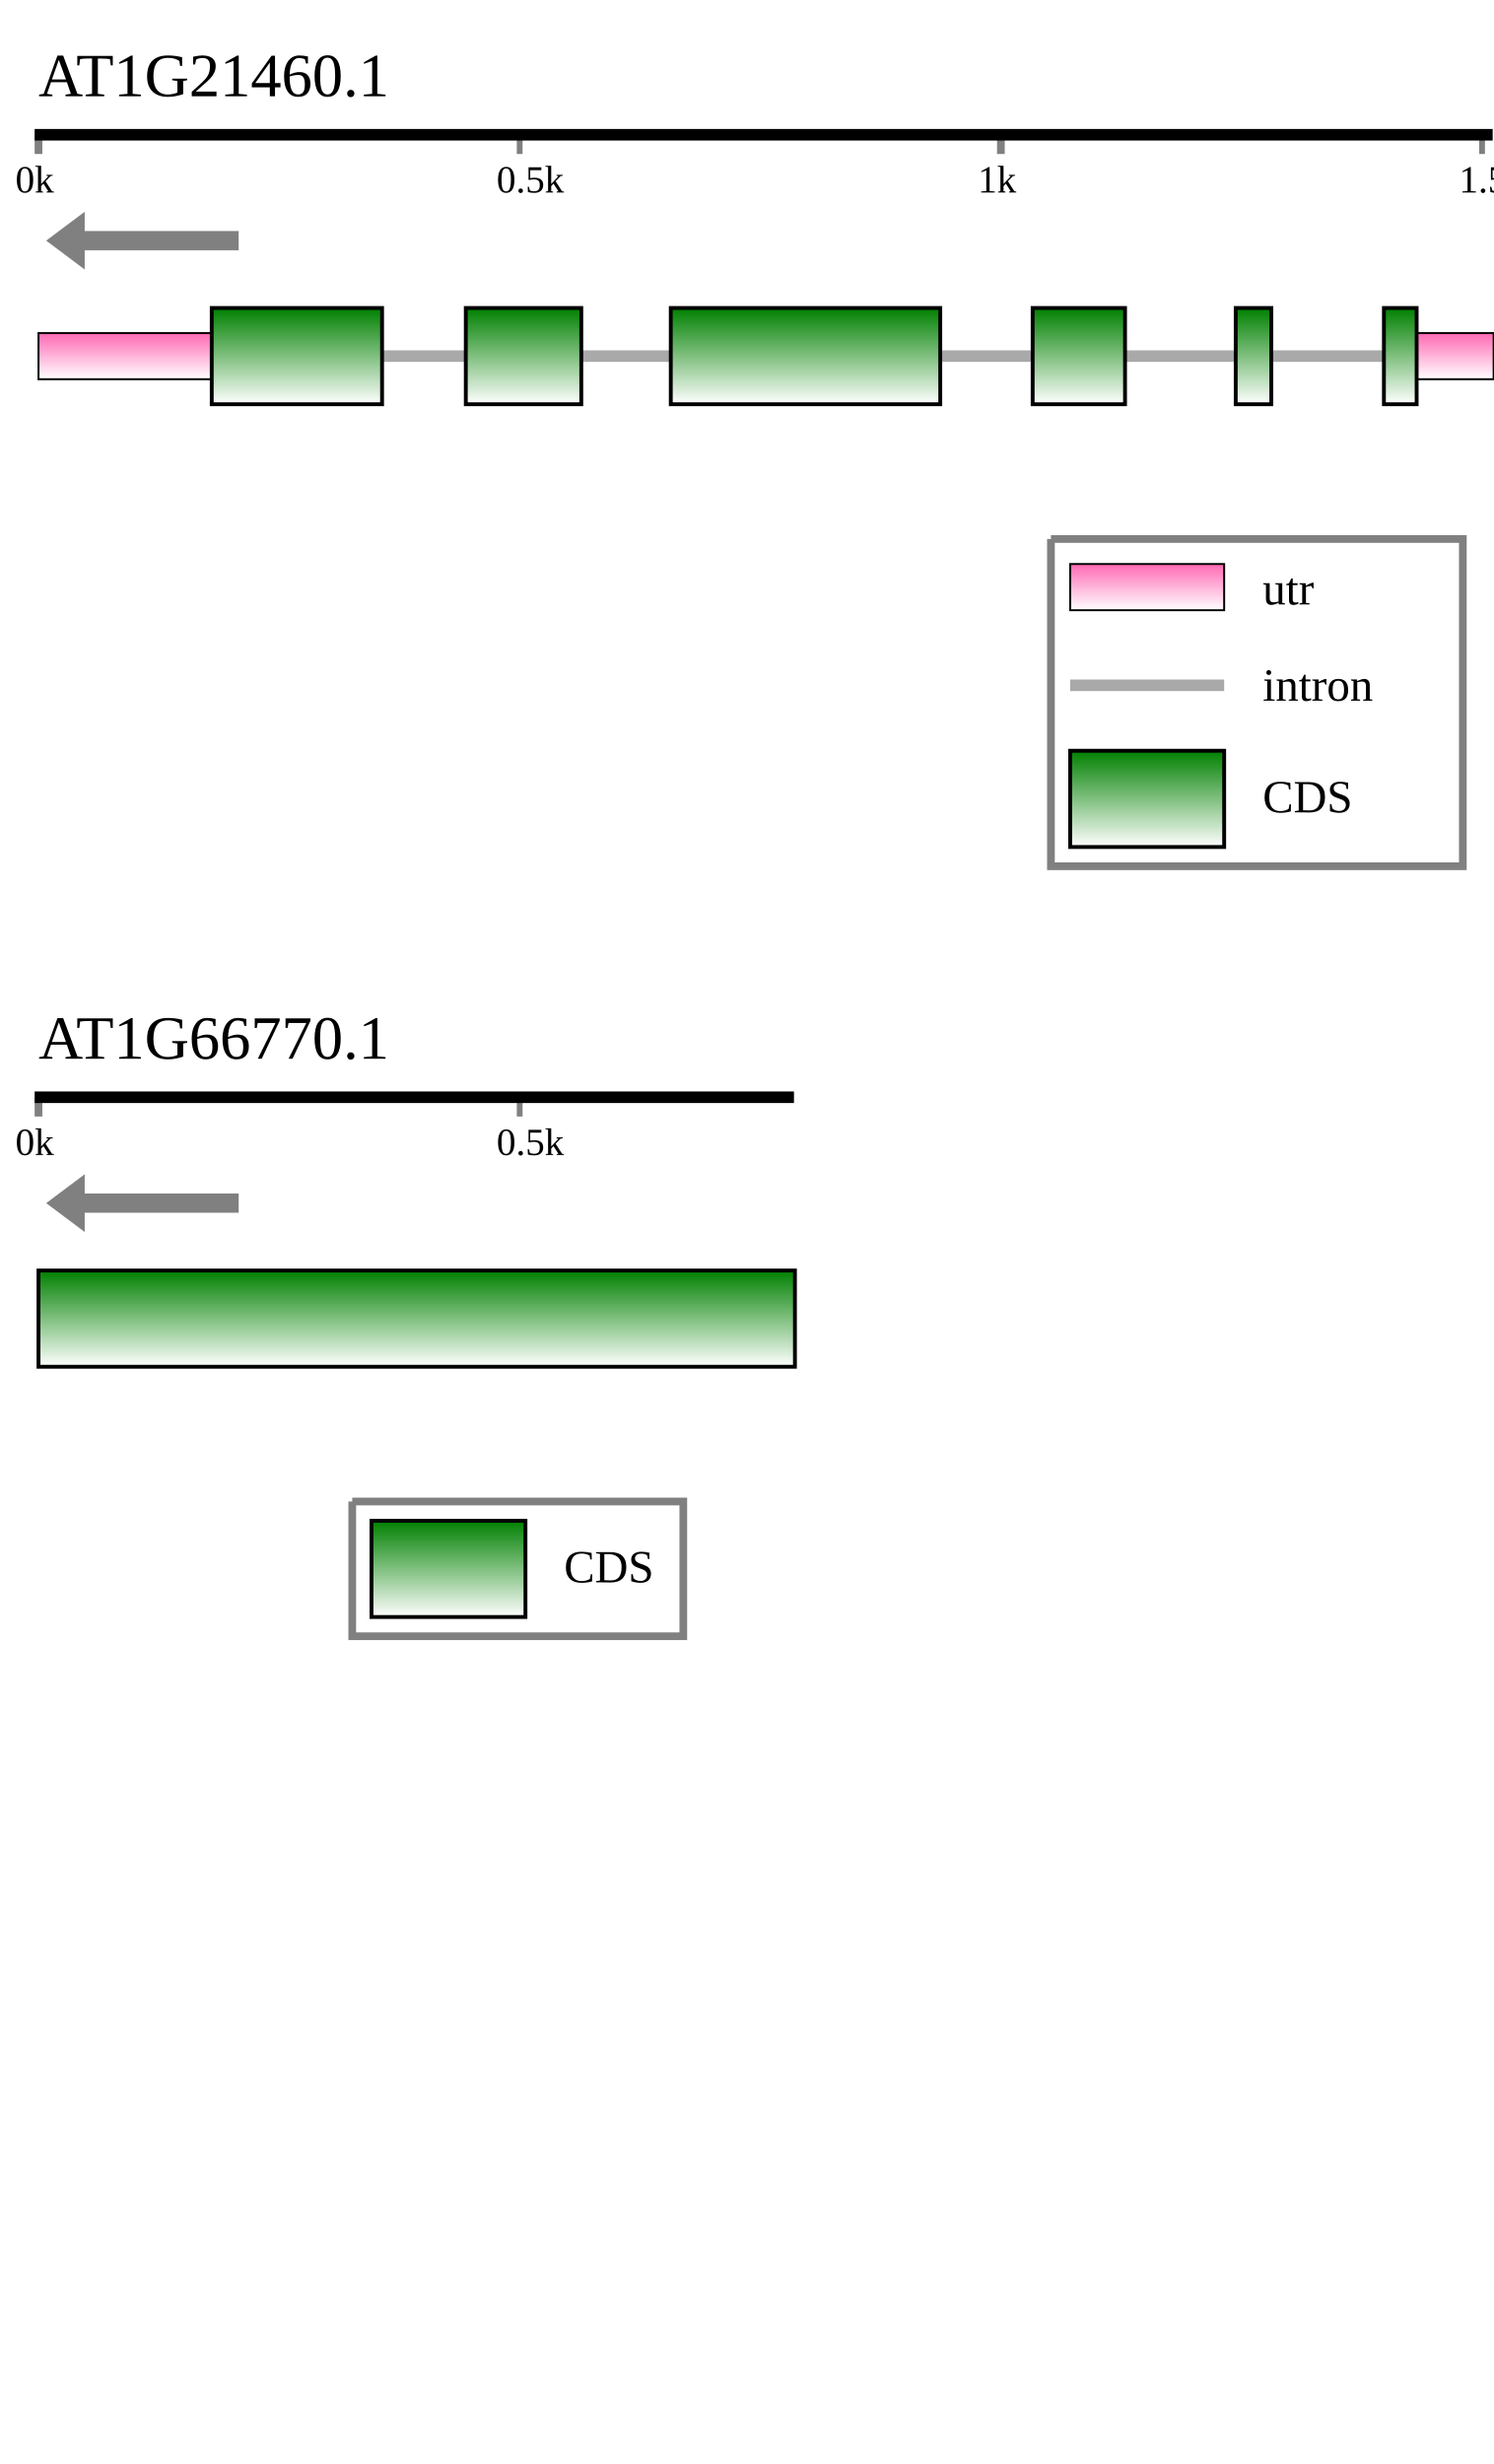
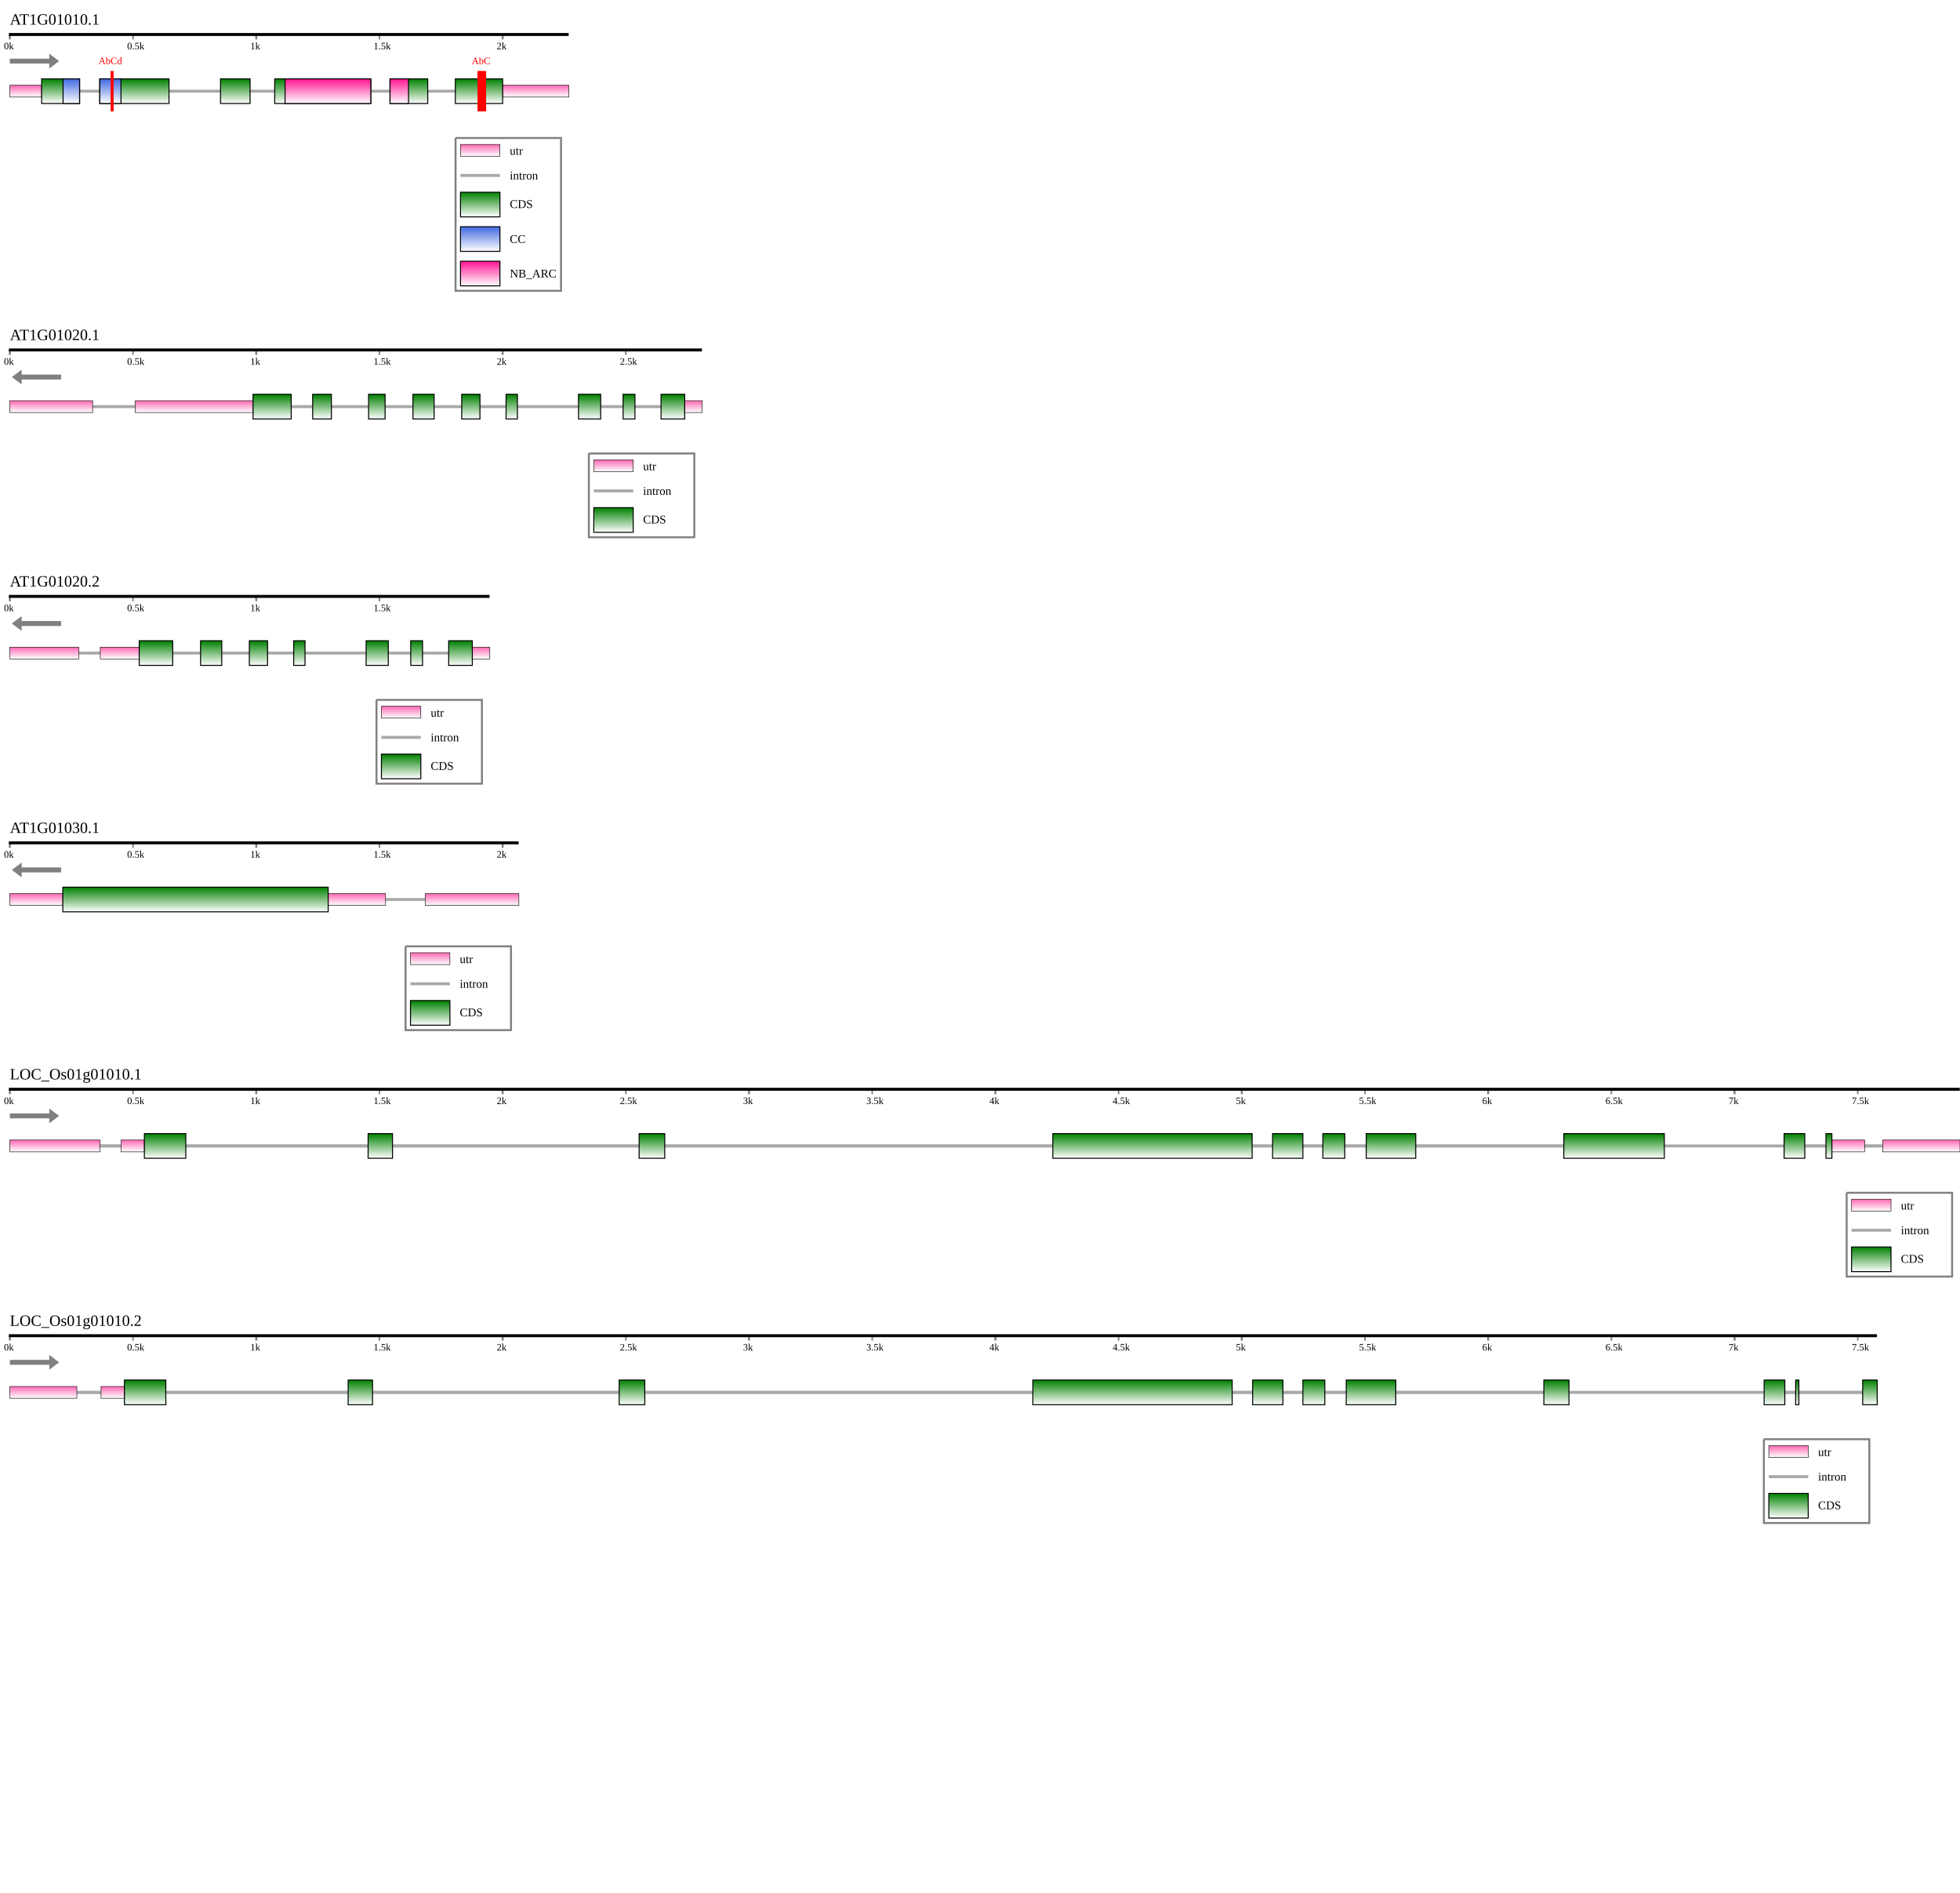
- <svg xmlns="http://www.w3.org/2000/svg" baseProfile="full" height="640" version="1.1" width="388.0">
+ <svg xmlns="http://www.w3.org/2000/svg" baseProfile="full" height="1920" version="1.1" width="1988.75">
  <defs>
    <linearGradient id="id1" x1="0" x2="0" y1="0" y2="1">
      <stop offset="0" stop-color="hotpink" />
      <stop offset="1" stop-color="white" />
      <stop offset="0" stop-color="hotpink" />
      <stop offset="1" stop-color="white" />
      <stop offset="0" stop-color="hotpink" />
      <stop offset="1" stop-color="white" />
      <stop offset="0" stop-color="hotpink" />
      <stop offset="1" stop-color="white" />
+       <stop offset="0" stop-color="hotpink" />
+       <stop offset="1" stop-color="white" />
+       <stop offset="0" stop-color="hotpink" />
+       <stop offset="1" stop-color="white" />
+       <stop offset="0" stop-color="hotpink" />
+       <stop offset="1" stop-color="white" />
+       <stop offset="0" stop-color="hotpink" />
+       <stop offset="1" stop-color="white" />
+       <stop offset="0" stop-color="hotpink" />
+       <stop offset="1" stop-color="white" />
+       <stop offset="0" stop-color="hotpink" />
+       <stop offset="1" stop-color="white" />
+       <stop offset="0" stop-color="hotpink" />
+       <stop offset="1" stop-color="white" />
+       <stop offset="0" stop-color="hotpink" />
+       <stop offset="1" stop-color="white" />
    </linearGradient>
    <linearGradient id="id2" x1="0" x2="0" y1="0" y2="1">
+       <stop offset="0" stop-color="green" />
+       <stop offset="1" stop-color="white" />
+       <stop offset="0" stop-color="green" />
+       <stop offset="1" stop-color="white" />
+       <stop offset="0" stop-color="green" />
+       <stop offset="1" stop-color="white" />
+       <stop offset="0" stop-color="green" />
+       <stop offset="1" stop-color="white" />
      <stop offset="0" stop-color="green" />
      <stop offset="1" stop-color="white" />
      <stop offset="0" stop-color="green" />
      <stop offset="1" stop-color="white" />
    </linearGradient>
    <linearGradient x1="0" x2="0" y1="0" y2="1" />
    <linearGradient x1="0" x2="0" y1="0" y2="1">
      <stop offset="0" stop-color="orange" />
      <stop offset="1" stop-color="white" />
      <stop offset="0" stop-color="orange" />
      <stop offset="1" stop-color="white" />
+       <stop offset="0" stop-color="orange" />
+       <stop offset="1" stop-color="white" />
+       <stop offset="0" stop-color="orange" />
+       <stop offset="1" stop-color="white" />
+       <stop offset="0" stop-color="orange" />
+       <stop offset="1" stop-color="white" />
+       <stop offset="0" stop-color="orange" />
+       <stop offset="1" stop-color="white" />
+     </linearGradient>
+     <linearGradient id="id3" x1="0" x2="0" y1="0" y2="1">
+       <stop offset="0" stop-color="royalblue" />
+       <stop offset="1" stop-color="white" />
+     </linearGradient>
+     <linearGradient id="id4" x1="0" x2="0" y1="0" y2="1">
+       <stop offset="0" stop-color="deeppink" />
+       <stop offset="1" stop-color="white" />
    </linearGradient>
  </defs>
-   <text fill="black" font-size="16" x="10" y="25">AT1G21460.1</text>
-   <polygon fill="gray" points="22,60 62,60 62,65 22,65 22,70 12,62.5 22,55" stroke="none" />
+   <text fill="black" font-size="16" x="10" y="25">AT1G01010.1</text>
+   <polygon fill="gray" points="10,59.5 50,59.5 50,54.5 60,62 50,69.5 50,64.5 10,64.5" stroke="none" />
  <line stroke="gray" stroke-width="2" x1="10" x2="10" y1="35" y2="40" />
  <text fill="black" font-size="10" x="4" y="50">0k</text>
  <line stroke="gray" stroke-width="1.5" x1="135.0" x2="135.0" y1="35" y2="40" />
  <text fill="black" font-size="10" x="129.0" y="50">0.5k</text>
  <line stroke="gray" stroke-width="2" x1="260" x2="260" y1="35" y2="40" />
  <text fill="black" font-size="10" x="254" y="50">1k</text>
  <line stroke="gray" stroke-width="1.5" x1="385.0" x2="385.0" y1="35" y2="40" />
  <text fill="black" font-size="10" x="379.0" y="50">1.5k</text>
-   <line stroke="black" stroke-width="3" x1="9.0" x2="387.75" y1="35" y2="35" />
-   <rect fill="url(#id1) currentColor" height="12px" stroke="black" stroke-width="0.5" width="40px" x="278.0" y="146.5" />
-   <text fill="black" font-size="12" x="328.0" y="157">utr</text>
-   <line stroke="darkgrey" stroke-width="3" x1="99.0" x2="121.0" y1="92.5" y2="92.5" />
-   <line stroke="darkgrey" stroke-width="3" x1="150.75" x2="174.25" y1="92.5" y2="92.5" />
-   <line stroke="darkgrey" stroke-width="3" x1="244.0" x2="268.25" y1="92.5" y2="92.5" />
-   <line stroke="darkgrey" stroke-width="3" x1="292.0" x2="321.0" y1="92.5" y2="92.5" />
-   <line stroke="darkgrey" stroke-width="3" x1="330.0" x2="359.5" y1="92.5" y2="92.5" />
-   <line stroke="darkgrey" stroke-width="3" x1="278.0" x2="318.0" y1="178" y2="178" />
-   <text fill="black" font-size="12" x="328.0" y="182">intron</text>
-   <rect fill="url(#id1) currentColor" height="12px" stroke="black" stroke-width="0.5" width="20.0px" x="368.0" y="86.5" />
-   <rect fill="url(#id1) currentColor" height="12px" stroke="black" stroke-width="0.5" width="45.0px" x="10.0" y="86.5" />
-   <rect fill="url(#id2) currentColor" height="25px" opacity="1.0" stroke="black" stroke-width="1" width="8.5px" x="359.5" y="80" />
-   <rect fill="url(#id2) currentColor" height="25px" opacity="1.0" stroke="black" stroke-width="1" width="9.25px" x="321.0" y="80" />
-   <rect fill="url(#id2) currentColor" height="25px" opacity="1.0" stroke="black" stroke-width="1" width="24.0px" x="268.25" y="80" />
-   <rect fill="url(#id2) currentColor" height="25px" opacity="1.0" stroke="black" stroke-width="1" width="70.0px" x="174.25" y="80" />
-   <rect fill="url(#id2) currentColor" height="25px" opacity="1.0" stroke="black" stroke-width="1" width="30.0px" x="121.0" y="80" />
-   <rect fill="url(#id2) currentColor" height="25px" opacity="1.0" stroke="black" stroke-width="1" width="44.25px" x="55.0" y="80" />
-   <rect fill="url(#id2) currentColor" height="25px" stroke="black" stroke-width="1" width="40px" x="278.0" y="195" />
-   <text fill="black" font-size="12" x="328.0" y="211">CDS</text>
-   <g fill="none" stroke="gray" stroke-width="2">
-     <polyline points="273.0,140 380.0,140 380.0,225 273.0,225 273.0,140" />
-   </g>
-   <text fill="black" font-size="16" x="10" y="275.0">AT1G66770.1</text>
-   <polygon fill="gray" points="22,310.0 62,310.0 62,315.0 22,315.0 22,320.0 12,312.5 22,305.0" stroke="none" />
-   <line stroke="gray" stroke-width="2" x1="10" x2="10" y1="285.0" y2="290.0" />
-   <text fill="black" font-size="10" x="4" y="300.0">0k</text>
-   <line stroke="gray" stroke-width="1.5" x1="135.0" x2="135.0" y1="285.0" y2="290.0" />
-   <text fill="black" font-size="10" x="129.0" y="300.0">0.5k</text>
-   <line stroke="black" stroke-width="3" x1="9.0" x2="206.25" y1="285.0" y2="285.0" />
-   <rect fill="url(#id2) currentColor" height="25px" opacity="1.0" stroke="black" stroke-width="1" width="196.5px" x="10.0" y="330.0" />
-   <rect fill="url(#id2) currentColor" height="25px" stroke="black" stroke-width="1" width="40px" x="96.5" y="395.0" />
-   <text fill="black" font-size="12" x="146.5" y="411.0">CDS</text>
-   <g fill="none" stroke="gray" stroke-width="2">
-     <polyline points="91.5,390.0 177.5,390.0 177.5,425.0 91.5,425.0 91.5,390.0" />
+   <line stroke="gray" stroke-width="2" x1="510" x2="510" y1="35" y2="40" />
+   <text fill="black" font-size="10" x="504" y="50">2k</text>
+   <line stroke="black" stroke-width="3" x1="9.0" x2="577.0" y1="35" y2="35" />
+   <rect fill="url(#id1) currentColor" height="12px" stroke="black" stroke-width="0.5" width="40px" x="467.25" y="146.5" />
+   <text fill="black" font-size="12" x="517.25" y="157">utr</text>
+   <line stroke="darkgrey" stroke-width="3" x1="80.5" x2="101.25" y1="92.5" y2="92.5" />
+   <line stroke="darkgrey" stroke-width="3" x1="171.25" x2="223.75" y1="92.5" y2="92.5" />
+   <line stroke="darkgrey" stroke-width="3" x1="253.5" x2="278.75" y1="92.5" y2="92.5" />
+   <line stroke="darkgrey" stroke-width="3" x1="376.0" x2="395.75" y1="92.5" y2="92.5" />
+   <line stroke="darkgrey" stroke-width="3" x1="433.75" x2="462.0" y1="92.5" y2="92.5" />
+   <line stroke="darkgrey" stroke-width="3" x1="467.25" x2="507.25" y1="178" y2="178" />
+   <text fill="black" font-size="12" x="517.25" y="182">intron</text>
+   <rect fill="url(#id1) currentColor" height="12px" stroke="black" stroke-width="0.5" width="32.25px" x="10.0" y="86.5" />
+   <rect fill="url(#id1) currentColor" height="12px" stroke="black" stroke-width="0.5" width="67.25px" x="510.0" y="86.5" />
+   <rect fill="url(#id2) currentColor" height="25px" opacity="1.0" stroke="black" stroke-width="1" width="38.5px" x="42.25" y="80" />
+   <rect fill="url(#id2) currentColor" height="25px" opacity="1.0" stroke="black" stroke-width="1" width="70.25px" x="101.25" y="80" />
+   <rect fill="url(#id2) currentColor" height="25px" opacity="1.0" stroke="black" stroke-width="1" width="30.0px" x="223.75" y="80" />
+   <rect fill="url(#id2) currentColor" height="25px" opacity="1.0" stroke="black" stroke-width="1" width="97.5px" x="278.75" y="80" />
+   <rect fill="url(#id2) currentColor" height="25px" opacity="1.0" stroke="black" stroke-width="1" width="38.25px" x="395.75" y="80" />
+   <rect fill="url(#id2) currentColor" height="25px" opacity="1.0" stroke="black" stroke-width="1" width="48.0px" x="462.0" y="80" />
+   <rect fill="url(#id2) currentColor" height="25px" stroke="black" stroke-width="1" width="40px" x="467.25" y="195" />
+   <text fill="black" font-size="12" x="517.25" y="211">CDS</text>
+   <rect fill="url(#id3) currentColor" height="25px" stroke="black" stroke-width="1" width="16.75px" x="64.0" y="80" />
+   <rect fill="url(#id3) currentColor" height="25px" stroke="black" stroke-width="1" width="40px" x="467.25" y="230" />
+   <text fill="black" font-size="12" x="517.25" y="246.5">CC</text>
+   <rect fill="url(#id3) currentColor" height="25px" stroke="black" stroke-width="1" width="21.5px" x="101.25" y="80" />
+   <rect fill="url(#id4) currentColor" height="25px" stroke="black" stroke-width="1" width="87.0px" x="289.25" y="80" />
+   <rect fill="url(#id4) currentColor" height="25px" stroke="black" stroke-width="1" width="40px" x="467.25" y="265" />
+   <text fill="black" font-size="12" x="517.25" y="281.5">NB_ARC</text>
+   <rect fill="url(#id4) currentColor" height="25px" stroke="black" stroke-width="1" width="18.75px" x="395.75" y="80" />
+   <g fill="none" stroke="gray" stroke-width="2">
+     <polyline points="462.25,140 569.25,140 569.25,295 462.25,295 462.25,140" />
+   </g>
+   <rect fill="red" height="40px" stroke="red" stroke-width="1" width="7.75px" x="485.0" y="72.5" />
+   <text fill="red" font-size="10" x="478.625" y="65">AbC</text>
+   <rect fill="red" height="40px" stroke="red" stroke-width="1" width="2px" x="112.75" y="72.5" />
+   <text fill="red" font-size="10" x="100.0" y="65">AbCd</text>
+   <text fill="black" font-size="16" x="10" y="345.0">AT1G01020.1</text>
+   <polygon fill="gray" points="22,380.0 62,380.0 62,385.0 22,385.0 22,390.0 12,382.5 22,375.0" stroke="none" />
+   <line stroke="gray" stroke-width="2" x1="10" x2="10" y1="355.0" y2="360.0" />
+   <text fill="black" font-size="10" x="4" y="370.0">0k</text>
+   <line stroke="gray" stroke-width="1.5" x1="135.0" x2="135.0" y1="355.0" y2="360.0" />
+   <text fill="black" font-size="10" x="129.0" y="370.0">0.5k</text>
+   <line stroke="gray" stroke-width="2" x1="260" x2="260" y1="355.0" y2="360.0" />
+   <text fill="black" font-size="10" x="254" y="370.0">1k</text>
+   <line stroke="gray" stroke-width="1.5" x1="385.0" x2="385.0" y1="355.0" y2="360.0" />
+   <text fill="black" font-size="10" x="379.0" y="370.0">1.5k</text>
+   <line stroke="gray" stroke-width="2" x1="510" x2="510" y1="355.0" y2="360.0" />
+   <text fill="black" font-size="10" x="504" y="370.0">2k</text>
+   <line stroke="gray" stroke-width="1.5" x1="635.0" x2="635.0" y1="355.0" y2="360.0" />
+   <text fill="black" font-size="10" x="629.0" y="370.0">2.5k</text>
+   <line stroke="black" stroke-width="3" x1="9.0" x2="712.25" y1="355.0" y2="355.0" />
+   <rect fill="url(#id1) currentColor" height="12px" stroke="black" stroke-width="0.5" width="40px" x="602.5" y="466.5" />
+   <text fill="black" font-size="12" x="652.5" y="477.0">utr</text>
+   <line stroke="darkgrey" stroke-width="3" x1="93.75" x2="137.25" y1="412.5" y2="412.5" />
+   <line stroke="darkgrey" stroke-width="3" x1="295.25" x2="317.25" y1="412.5" y2="412.5" />
+   <line stroke="darkgrey" stroke-width="3" x1="336.0" x2="374.0" y1="412.5" y2="412.5" />
+   <line stroke="darkgrey" stroke-width="3" x1="390.5" x2="419.0" y1="412.5" y2="412.5" />
+   <line stroke="darkgrey" stroke-width="3" x1="440.25" x2="468.5" y1="412.5" y2="412.5" />
+   <line stroke="darkgrey" stroke-width="3" x1="486.75" x2="513.5" y1="412.5" y2="412.5" />
+   <line stroke="darkgrey" stroke-width="3" x1="524.75" x2="587.0" y1="412.5" y2="412.5" />
+   <line stroke="darkgrey" stroke-width="3" x1="609.25" x2="632.25" y1="412.5" y2="412.5" />
+   <line stroke="darkgrey" stroke-width="3" x1="644.0" x2="670.75" y1="412.5" y2="412.5" />
+   <line stroke="darkgrey" stroke-width="3" x1="602.5" x2="642.5" y1="498.0" y2="498.0" />
+   <text fill="black" font-size="12" x="652.5" y="502.0">intron</text>
+   <rect fill="url(#id1) currentColor" height="12px" stroke="black" stroke-width="0.5" width="17.75px" x="694.75" y="406.5" />
+   <rect fill="url(#id1) currentColor" height="12px" stroke="black" stroke-width="0.5" width="119.5px" x="137.25" y="406.5" />
+   <rect fill="url(#id1) currentColor" height="12px" stroke="black" stroke-width="0.5" width="84.0px" x="10.0" y="406.5" />
+   <rect fill="url(#id2) currentColor" height="25px" opacity="1.0" stroke="black" stroke-width="1" width="24.0px" x="670.75" y="400.0" />
+   <rect fill="url(#id2) currentColor" height="25px" opacity="1.0" stroke="black" stroke-width="1" width="12.0px" x="632.25" y="400.0" />
+   <rect fill="url(#id2) currentColor" height="25px" opacity="1.0" stroke="black" stroke-width="1" width="22.5px" x="587.0" y="400.0" />
+   <rect fill="url(#id2) currentColor" height="25px" opacity="1.0" stroke="black" stroke-width="1" width="11.5px" x="513.5" y="400.0" />
+   <rect fill="url(#id2) currentColor" height="25px" opacity="1.0" stroke="black" stroke-width="1" width="18.5px" x="468.5" y="400.0" />
+   <rect fill="url(#id2) currentColor" height="25px" opacity="1.0" stroke="black" stroke-width="1" width="21.5px" x="419.0" y="400.0" />
+   <rect fill="url(#id2) currentColor" height="25px" opacity="1.0" stroke="black" stroke-width="1" width="16.75px" x="374.0" y="400.0" />
+   <rect fill="url(#id2) currentColor" height="25px" opacity="1.0" stroke="black" stroke-width="1" width="19.0px" x="317.25" y="400.0" />
+   <rect fill="url(#id2) currentColor" height="25px" opacity="1.0" stroke="black" stroke-width="1" width="38.75px" x="256.75" y="400.0" />
+   <rect fill="url(#id2) currentColor" height="25px" stroke="black" stroke-width="1" width="40px" x="602.5" y="515.0" />
+   <text fill="black" font-size="12" x="652.5" y="531.0">CDS</text>
+   <g fill="none" stroke="gray" stroke-width="2">
+     <polyline points="597.5,460.0 704.5,460.0 704.5,545.0 597.5,545.0 597.5,460.0" />
+   </g>
+   <text fill="black" font-size="16" x="10" y="595.0">AT1G01020.2</text>
+   <polygon fill="gray" points="22,630.0 62,630.0 62,635.0 22,635.0 22,640.0 12,632.5 22,625.0" stroke="none" />
+   <line stroke="gray" stroke-width="2" x1="10" x2="10" y1="605.0" y2="610.0" />
+   <text fill="black" font-size="10" x="4" y="620.0">0k</text>
+   <line stroke="gray" stroke-width="1.5" x1="135.0" x2="135.0" y1="605.0" y2="610.0" />
+   <text fill="black" font-size="10" x="129.0" y="620.0">0.5k</text>
+   <line stroke="gray" stroke-width="2" x1="260" x2="260" y1="605.0" y2="610.0" />
+   <text fill="black" font-size="10" x="254" y="620.0">1k</text>
+   <line stroke="gray" stroke-width="1.5" x1="385.0" x2="385.0" y1="605.0" y2="610.0" />
+   <text fill="black" font-size="10" x="379.0" y="620.0">1.5k</text>
+   <line stroke="black" stroke-width="3" x1="9.0" x2="496.75" y1="605.0" y2="605.0" />
+   <rect fill="url(#id1) currentColor" height="12px" stroke="black" stroke-width="0.5" width="40px" x="387.0" y="716.5" />
+   <text fill="black" font-size="12" x="437.0" y="727.0">utr</text>
+   <line stroke="darkgrey" stroke-width="3" x1="79.75" x2="101.75" y1="662.5" y2="662.5" />
+   <line stroke="darkgrey" stroke-width="3" x1="175.0" x2="203.5" y1="662.5" y2="662.5" />
+   <line stroke="darkgrey" stroke-width="3" x1="224.75" x2="253.0" y1="662.5" y2="662.5" />
+   <line stroke="darkgrey" stroke-width="3" x1="271.25" x2="298.0" y1="662.5" y2="662.5" />
+   <line stroke="darkgrey" stroke-width="3" x1="309.25" x2="371.5" y1="662.5" y2="662.5" />
+   <line stroke="darkgrey" stroke-width="3" x1="393.75" x2="416.75" y1="662.5" y2="662.5" />
+   <line stroke="darkgrey" stroke-width="3" x1="428.5" x2="455.25" y1="662.5" y2="662.5" />
+   <line stroke="darkgrey" stroke-width="3" x1="387.0" x2="427.0" y1="748.0" y2="748.0" />
+   <text fill="black" font-size="12" x="437.0" y="752.0">intron</text>
+   <rect fill="url(#id1) currentColor" height="12px" stroke="black" stroke-width="0.5" width="17.75px" x="479.25" y="656.5" />
+   <rect fill="url(#id1) currentColor" height="12px" stroke="black" stroke-width="0.5" width="39.5px" x="101.75" y="656.5" />
+   <rect fill="url(#id1) currentColor" height="12px" stroke="black" stroke-width="0.5" width="70.0px" x="10.0" y="656.5" />
+   <rect fill="url(#id2) currentColor" height="25px" opacity="1.0" stroke="black" stroke-width="1" width="24.0px" x="455.25" y="650.0" />
+   <rect fill="url(#id2) currentColor" height="25px" opacity="1.0" stroke="black" stroke-width="1" width="12.0px" x="416.75" y="650.0" />
+   <rect fill="url(#id2) currentColor" height="25px" opacity="1.0" stroke="black" stroke-width="1" width="22.5px" x="371.5" y="650.0" />
+   <rect fill="url(#id2) currentColor" height="25px" opacity="1.0" stroke="black" stroke-width="1" width="11.5px" x="298.0" y="650.0" />
+   <rect fill="url(#id2) currentColor" height="25px" opacity="1.0" stroke="black" stroke-width="1" width="18.5px" x="253.0" y="650.0" />
+   <rect fill="url(#id2) currentColor" height="25px" opacity="1.0" stroke="black" stroke-width="1" width="21.5px" x="203.5" y="650.0" />
+   <rect fill="url(#id2) currentColor" height="25px" opacity="1.0" stroke="black" stroke-width="1" width="34.0px" x="141.25" y="650.0" />
+   <rect fill="url(#id2) currentColor" height="25px" stroke="black" stroke-width="1" width="40px" x="387.0" y="765.0" />
+   <text fill="black" font-size="12" x="437.0" y="781.0">CDS</text>
+   <g fill="none" stroke="gray" stroke-width="2">
+     <polyline points="382.0,710.0 489.0,710.0 489.0,795.0 382.0,795.0 382.0,710.0" />
+   </g>
+   <text fill="black" font-size="16" x="10" y="845.0">AT1G01030.1</text>
+   <polygon fill="gray" points="22,880.0 62,880.0 62,885.0 22,885.0 22,890.0 12,882.5 22,875.0" stroke="none" />
+   <line stroke="gray" stroke-width="2" x1="10" x2="10" y1="855.0" y2="860.0" />
+   <text fill="black" font-size="10" x="4" y="870.0">0k</text>
+   <line stroke="gray" stroke-width="1.5" x1="135.0" x2="135.0" y1="855.0" y2="860.0" />
+   <text fill="black" font-size="10" x="129.0" y="870.0">0.5k</text>
+   <line stroke="gray" stroke-width="2" x1="260" x2="260" y1="855.0" y2="860.0" />
+   <text fill="black" font-size="10" x="254" y="870.0">1k</text>
+   <line stroke="gray" stroke-width="1.5" x1="385.0" x2="385.0" y1="855.0" y2="860.0" />
+   <text fill="black" font-size="10" x="379.0" y="870.0">1.5k</text>
+   <line stroke="gray" stroke-width="2" x1="510" x2="510" y1="855.0" y2="860.0" />
+   <text fill="black" font-size="10" x="504" y="870.0">2k</text>
+   <line stroke="black" stroke-width="3" x1="9.0" x2="526.25" y1="855.0" y2="855.0" />
+   <rect fill="url(#id1) currentColor" height="12px" stroke="black" stroke-width="0.5" width="40px" x="416.5" y="966.5" />
+   <text fill="black" font-size="12" x="466.5" y="977.0">utr</text>
+   <line stroke="darkgrey" stroke-width="3" x1="391.0" x2="431.5" y1="912.5" y2="912.5" />
+   <line stroke="darkgrey" stroke-width="3" x1="416.5" x2="456.5" y1="998.0" y2="998.0" />
+   <text fill="black" font-size="12" x="466.5" y="1002.0">intron</text>
+   <rect fill="url(#id1) currentColor" height="12px" stroke="black" stroke-width="0.5" width="95.0px" x="431.5" y="906.5" />
+   <rect fill="url(#id1) currentColor" height="12px" stroke="black" stroke-width="0.5" width="58.25px" x="333.0" y="906.5" />
+   <rect fill="url(#id1) currentColor" height="12px" stroke="black" stroke-width="0.5" width="53.75px" x="10.0" y="906.5" />
+   <rect fill="url(#id2) currentColor" height="25px" opacity="1.0" stroke="black" stroke-width="1" width="269.25px" x="63.75" y="900.0" />
+   <rect fill="url(#id2) currentColor" height="25px" stroke="black" stroke-width="1" width="40px" x="416.5" y="1015.0" />
+   <text fill="black" font-size="12" x="466.5" y="1031.0">CDS</text>
+   <g fill="none" stroke="gray" stroke-width="2">
+     <polyline points="411.5,960.0 518.5,960.0 518.5,1045.0 411.5,1045.0 411.5,960.0" />
+   </g>
+   <text fill="black" font-size="16" x="10" y="1095.0">LOC_Os01g01010.1</text>
+   <polygon fill="gray" points="10,1129.5 50,1129.5 50,1124.5 60,1132.0 50,1139.5 50,1134.5 10,1134.5" stroke="none" />
+   <line stroke="gray" stroke-width="2" x1="10" x2="10" y1="1105.0" y2="1110.0" />
+   <text fill="black" font-size="10" x="4" y="1120.0">0k</text>
+   <line stroke="gray" stroke-width="1.5" x1="135.0" x2="135.0" y1="1105.0" y2="1110.0" />
+   <text fill="black" font-size="10" x="129.0" y="1120.0">0.5k</text>
+   <line stroke="gray" stroke-width="2" x1="260" x2="260" y1="1105.0" y2="1110.0" />
+   <text fill="black" font-size="10" x="254" y="1120.0">1k</text>
+   <line stroke="gray" stroke-width="1.5" x1="385.0" x2="385.0" y1="1105.0" y2="1110.0" />
+   <text fill="black" font-size="10" x="379.0" y="1120.0">1.5k</text>
+   <line stroke="gray" stroke-width="2" x1="510" x2="510" y1="1105.0" y2="1110.0" />
+   <text fill="black" font-size="10" x="504" y="1120.0">2k</text>
+   <line stroke="gray" stroke-width="1.5" x1="635.0" x2="635.0" y1="1105.0" y2="1110.0" />
+   <text fill="black" font-size="10" x="629.0" y="1120.0">2.5k</text>
+   <line stroke="gray" stroke-width="2" x1="760" x2="760" y1="1105.0" y2="1110.0" />
+   <text fill="black" font-size="10" x="754" y="1120.0">3k</text>
+   <line stroke="gray" stroke-width="1.5" x1="885.0" x2="885.0" y1="1105.0" y2="1110.0" />
+   <text fill="black" font-size="10" x="879.0" y="1120.0">3.5k</text>
+   <line stroke="gray" stroke-width="2" x1="1010" x2="1010" y1="1105.0" y2="1110.0" />
+   <text fill="black" font-size="10" x="1004" y="1120.0">4k</text>
+   <line stroke="gray" stroke-width="1.5" x1="1135.0" x2="1135.0" y1="1105.0" y2="1110.0" />
+   <text fill="black" font-size="10" x="1129.0" y="1120.0">4.5k</text>
+   <line stroke="gray" stroke-width="2" x1="1260" x2="1260" y1="1105.0" y2="1110.0" />
+   <text fill="black" font-size="10" x="1254" y="1120.0">5k</text>
+   <line stroke="gray" stroke-width="1.5" x1="1385.0" x2="1385.0" y1="1105.0" y2="1110.0" />
+   <text fill="black" font-size="10" x="1379.0" y="1120.0">5.5k</text>
+   <line stroke="gray" stroke-width="2" x1="1510" x2="1510" y1="1105.0" y2="1110.0" />
+   <text fill="black" font-size="10" x="1504" y="1120.0">6k</text>
+   <line stroke="gray" stroke-width="1.5" x1="1635.0" x2="1635.0" y1="1105.0" y2="1110.0" />
+   <text fill="black" font-size="10" x="1629.0" y="1120.0">6.5k</text>
+   <line stroke="gray" stroke-width="2" x1="1760" x2="1760" y1="1105.0" y2="1110.0" />
+   <text fill="black" font-size="10" x="1754" y="1120.0">7k</text>
+   <line stroke="gray" stroke-width="1.5" x1="1885.0" x2="1885.0" y1="1105.0" y2="1110.0" />
+   <text fill="black" font-size="10" x="1879.0" y="1120.0">7.5k</text>
+   <line stroke="black" stroke-width="3" x1="9.0" x2="1988.5" y1="1105.0" y2="1105.0" />
+   <rect fill="url(#id1) currentColor" height="12px" stroke="black" stroke-width="0.5" width="40px" x="1878.75" y="1216.5" />
+   <text fill="black" font-size="12" x="1928.75" y="1227.0">utr</text>
+   <line stroke="darkgrey" stroke-width="3" x1="1831.0" x2="1852.75" y1="1162.5" y2="1162.5" />
+   <line stroke="darkgrey" stroke-width="3" x1="1891.75" x2="1910.25" y1="1162.5" y2="1162.5" />
+   <line stroke="darkgrey" stroke-width="3" x1="10.0" x2="1988.5" y1="1162.5" y2="1162.5" />
+   <line stroke="darkgrey" stroke-width="3" x1="101.25" x2="122.75" y1="1162.5" y2="1162.5" />
+   <line stroke="darkgrey" stroke-width="3" x1="188.25" x2="373.5" y1="1162.5" y2="1162.5" />
+   <line stroke="darkgrey" stroke-width="3" x1="398.0" x2="648.5" y1="1162.5" y2="1162.5" />
+   <line stroke="darkgrey" stroke-width="3" x1="674.25" x2="1068.25" y1="1162.5" y2="1162.5" />
+   <line stroke="darkgrey" stroke-width="3" x1="1270.25" x2="1291.25" y1="1162.5" y2="1162.5" />
+   <line stroke="darkgrey" stroke-width="3" x1="1321.75" x2="1342.25" y1="1162.5" y2="1162.5" />
+   <line stroke="darkgrey" stroke-width="3" x1="1364.25" x2="1386.25" y1="1162.5" y2="1162.5" />
+   <line stroke="darkgrey" stroke-width="3" x1="1436.25" x2="1586.75" y1="1162.5" y2="1162.5" />
+   <line stroke="darkgrey" stroke-width="3" x1="1878.75" x2="1918.75" y1="1248.0" y2="1248.0" />
+   <text fill="black" font-size="12" x="1928.75" y="1252.0">intron</text>
+   <rect fill="url(#id1) currentColor" height="12px" stroke="black" stroke-width="0.5" width="91.5px" x="10.0" y="1156.5" />
+   <rect fill="url(#id1) currentColor" height="12px" stroke="black" stroke-width="0.5" width="23.75px" x="122.75" y="1156.5" />
+   <rect fill="url(#id1) currentColor" height="12px" stroke="black" stroke-width="0.5" width="33.25px" x="1858.75" y="1156.5" />
+   <rect fill="url(#id1) currentColor" height="12px" stroke="black" stroke-width="0.5" width="78.5px" x="1910.25" y="1156.5" />
+   <rect fill="url(#id2) currentColor" height="25px" opacity="1.0" stroke="black" stroke-width="1" width="42.0px" x="146.5" y="1150.0" />
+   <rect fill="url(#id2) currentColor" height="25px" opacity="1.0" stroke="black" stroke-width="1" width="24.75px" x="373.5" y="1150.0" />
+   <rect fill="url(#id2) currentColor" height="25px" opacity="1.0" stroke="black" stroke-width="1" width="26.0px" x="648.5" y="1150.0" />
+   <rect fill="url(#id2) currentColor" height="25px" opacity="1.0" stroke="black" stroke-width="1" width="202.25px" x="1068.25" y="1150.0" />
+   <rect fill="url(#id2) currentColor" height="25px" opacity="1.0" stroke="black" stroke-width="1" width="30.75px" x="1291.25" y="1150.0" />
+   <rect fill="url(#id2) currentColor" height="25px" opacity="1.0" stroke="black" stroke-width="1" width="22.25px" x="1342.25" y="1150.0" />
+   <rect fill="url(#id2) currentColor" height="25px" opacity="1.0" stroke="black" stroke-width="1" width="50.25px" x="1386.25" y="1150.0" />
+   <rect fill="url(#id2) currentColor" height="25px" opacity="1.0" stroke="black" stroke-width="1" width="102.0px" x="1586.75" y="1150.0" />
+   <rect fill="url(#id2) currentColor" height="25px" opacity="1.0" stroke="black" stroke-width="1" width="21.0px" x="1810.25" y="1150.0" />
+   <rect fill="url(#id2) currentColor" height="25px" opacity="1.0" stroke="black" stroke-width="1" width="6.0px" x="1852.75" y="1150.0" />
+   <rect fill="url(#id2) currentColor" height="25px" stroke="black" stroke-width="1" width="40px" x="1878.75" y="1265.0" />
+   <text fill="black" font-size="12" x="1928.75" y="1281.0">CDS</text>
+   <g fill="none" stroke="gray" stroke-width="2">
+     <polyline points="1873.75,1210.0 1980.75,1210.0 1980.75,1295.0 1873.75,1295.0 1873.75,1210.0" />
+   </g>
+   <text fill="black" font-size="16" x="10" y="1345.0">LOC_Os01g01010.2</text>
+   <polygon fill="gray" points="10,1379.5 50,1379.5 50,1374.5 60,1382.0 50,1389.5 50,1384.5 10,1384.5" stroke="none" />
+   <line stroke="gray" stroke-width="2" x1="10" x2="10" y1="1355.0" y2="1360.0" />
+   <text fill="black" font-size="10" x="4" y="1370.0">0k</text>
+   <line stroke="gray" stroke-width="1.5" x1="135.0" x2="135.0" y1="1355.0" y2="1360.0" />
+   <text fill="black" font-size="10" x="129.0" y="1370.0">0.5k</text>
+   <line stroke="gray" stroke-width="2" x1="260" x2="260" y1="1355.0" y2="1360.0" />
+   <text fill="black" font-size="10" x="254" y="1370.0">1k</text>
+   <line stroke="gray" stroke-width="1.5" x1="385.0" x2="385.0" y1="1355.0" y2="1360.0" />
+   <text fill="black" font-size="10" x="379.0" y="1370.0">1.5k</text>
+   <line stroke="gray" stroke-width="2" x1="510" x2="510" y1="1355.0" y2="1360.0" />
+   <text fill="black" font-size="10" x="504" y="1370.0">2k</text>
+   <line stroke="gray" stroke-width="1.5" x1="635.0" x2="635.0" y1="1355.0" y2="1360.0" />
+   <text fill="black" font-size="10" x="629.0" y="1370.0">2.5k</text>
+   <line stroke="gray" stroke-width="2" x1="760" x2="760" y1="1355.0" y2="1360.0" />
+   <text fill="black" font-size="10" x="754" y="1370.0">3k</text>
+   <line stroke="gray" stroke-width="1.5" x1="885.0" x2="885.0" y1="1355.0" y2="1360.0" />
+   <text fill="black" font-size="10" x="879.0" y="1370.0">3.5k</text>
+   <line stroke="gray" stroke-width="2" x1="1010" x2="1010" y1="1355.0" y2="1360.0" />
+   <text fill="black" font-size="10" x="1004" y="1370.0">4k</text>
+   <line stroke="gray" stroke-width="1.5" x1="1135.0" x2="1135.0" y1="1355.0" y2="1360.0" />
+   <text fill="black" font-size="10" x="1129.0" y="1370.0">4.5k</text>
+   <line stroke="gray" stroke-width="2" x1="1260" x2="1260" y1="1355.0" y2="1360.0" />
+   <text fill="black" font-size="10" x="1254" y="1370.0">5k</text>
+   <line stroke="gray" stroke-width="1.5" x1="1385.0" x2="1385.0" y1="1355.0" y2="1360.0" />
+   <text fill="black" font-size="10" x="1379.0" y="1370.0">5.5k</text>
+   <line stroke="gray" stroke-width="2" x1="1510" x2="1510" y1="1355.0" y2="1360.0" />
+   <text fill="black" font-size="10" x="1504" y="1370.0">6k</text>
+   <line stroke="gray" stroke-width="1.5" x1="1635.0" x2="1635.0" y1="1355.0" y2="1360.0" />
+   <text fill="black" font-size="10" x="1629.0" y="1370.0">6.5k</text>
+   <line stroke="gray" stroke-width="2" x1="1760" x2="1760" y1="1355.0" y2="1360.0" />
+   <text fill="black" font-size="10" x="1754" y="1370.0">7k</text>
+   <line stroke="gray" stroke-width="1.5" x1="1885.0" x2="1885.0" y1="1355.0" y2="1360.0" />
+   <text fill="black" font-size="10" x="1879.0" y="1370.0">7.5k</text>
+   <line stroke="black" stroke-width="3" x1="9.0" x2="1904.5" y1="1355.0" y2="1355.0" />
+   <rect fill="url(#id1) currentColor" height="12px" stroke="black" stroke-width="0.5" width="40px" x="1794.75" y="1466.5" />
+   <text fill="black" font-size="12" x="1844.75" y="1477.0">utr</text>
+   <line stroke="darkgrey" stroke-width="3" x1="1810.75" x2="1822.0" y1="1412.5" y2="1412.5" />
+   <line stroke="darkgrey" stroke-width="3" x1="1825.0" x2="1890.0" y1="1412.5" y2="1412.5" />
+   <line stroke="darkgrey" stroke-width="3" x1="10.0" x2="1904.5" y1="1412.5" y2="1412.5" />
+   <line stroke="darkgrey" stroke-width="3" x1="77.75" x2="102.5" y1="1412.5" y2="1412.5" />
+   <line stroke="darkgrey" stroke-width="3" x1="168.0" x2="353.25" y1="1412.5" y2="1412.5" />
+   <line stroke="darkgrey" stroke-width="3" x1="377.75" x2="628.25" y1="1412.5" y2="1412.5" />
+   <line stroke="darkgrey" stroke-width="3" x1="654.0" x2="1048.0" y1="1412.5" y2="1412.5" />
+   <line stroke="darkgrey" stroke-width="3" x1="1250.0" x2="1271.0" y1="1412.5" y2="1412.5" />
+   <line stroke="darkgrey" stroke-width="3" x1="1301.5" x2="1322.0" y1="1412.5" y2="1412.5" />
+   <line stroke="darkgrey" stroke-width="3" x1="1344.0" x2="1366.0" y1="1412.5" y2="1412.5" />
+   <line stroke="darkgrey" stroke-width="3" x1="1416.0" x2="1566.5" y1="1412.5" y2="1412.5" />
+   <line stroke="darkgrey" stroke-width="3" x1="1794.75" x2="1834.75" y1="1498.0" y2="1498.0" />
+   <text fill="black" font-size="12" x="1844.75" y="1502.0">intron</text>
+   <rect fill="url(#id1) currentColor" height="12px" stroke="black" stroke-width="0.5" width="68.0px" x="10.0" y="1406.5" />
+   <rect fill="url(#id1) currentColor" height="12px" stroke="black" stroke-width="0.5" width="23.75px" x="102.5" y="1406.5" />
+   <rect fill="url(#id2) currentColor" height="25px" opacity="1.0" stroke="black" stroke-width="1" width="42.0px" x="126.25" y="1400.0" />
+   <rect fill="url(#id2) currentColor" height="25px" opacity="1.0" stroke="black" stroke-width="1" width="24.75px" x="353.25" y="1400.0" />
+   <rect fill="url(#id2) currentColor" height="25px" opacity="1.0" stroke="black" stroke-width="1" width="26.0px" x="628.25" y="1400.0" />
+   <rect fill="url(#id2) currentColor" height="25px" opacity="1.0" stroke="black" stroke-width="1" width="202.25px" x="1048.0" y="1400.0" />
+   <rect fill="url(#id2) currentColor" height="25px" opacity="1.0" stroke="black" stroke-width="1" width="30.75px" x="1271.0" y="1400.0" />
+   <rect fill="url(#id2) currentColor" height="25px" opacity="1.0" stroke="black" stroke-width="1" width="22.25px" x="1322.0" y="1400.0" />
+   <rect fill="url(#id2) currentColor" height="25px" opacity="1.0" stroke="black" stroke-width="1" width="50.25px" x="1366.0" y="1400.0" />
+   <rect fill="url(#id2) currentColor" height="25px" opacity="1.0" stroke="black" stroke-width="1" width="25.5px" x="1566.5" y="1400.0" />
+   <rect fill="url(#id2) currentColor" height="25px" opacity="1.0" stroke="black" stroke-width="1" width="21.0px" x="1790.0" y="1400.0" />
+   <rect fill="url(#id2) currentColor" height="25px" opacity="1.0" stroke="black" stroke-width="1" width="3.25px" x="1822.0" y="1400.0" />
+   <rect fill="url(#id2) currentColor" height="25px" opacity="1.0" stroke="black" stroke-width="1" width="14.75px" x="1890.0" y="1400.0" />
+   <rect fill="url(#id2) currentColor" height="25px" stroke="black" stroke-width="1" width="40px" x="1794.75" y="1515.0" />
+   <text fill="black" font-size="12" x="1844.75" y="1531.0">CDS</text>
+   <g fill="none" stroke="gray" stroke-width="2">
+     <polyline points="1789.75,1460.0 1896.75,1460.0 1896.75,1545.0 1789.75,1545.0 1789.75,1460.0" />
  </g>
</svg>
